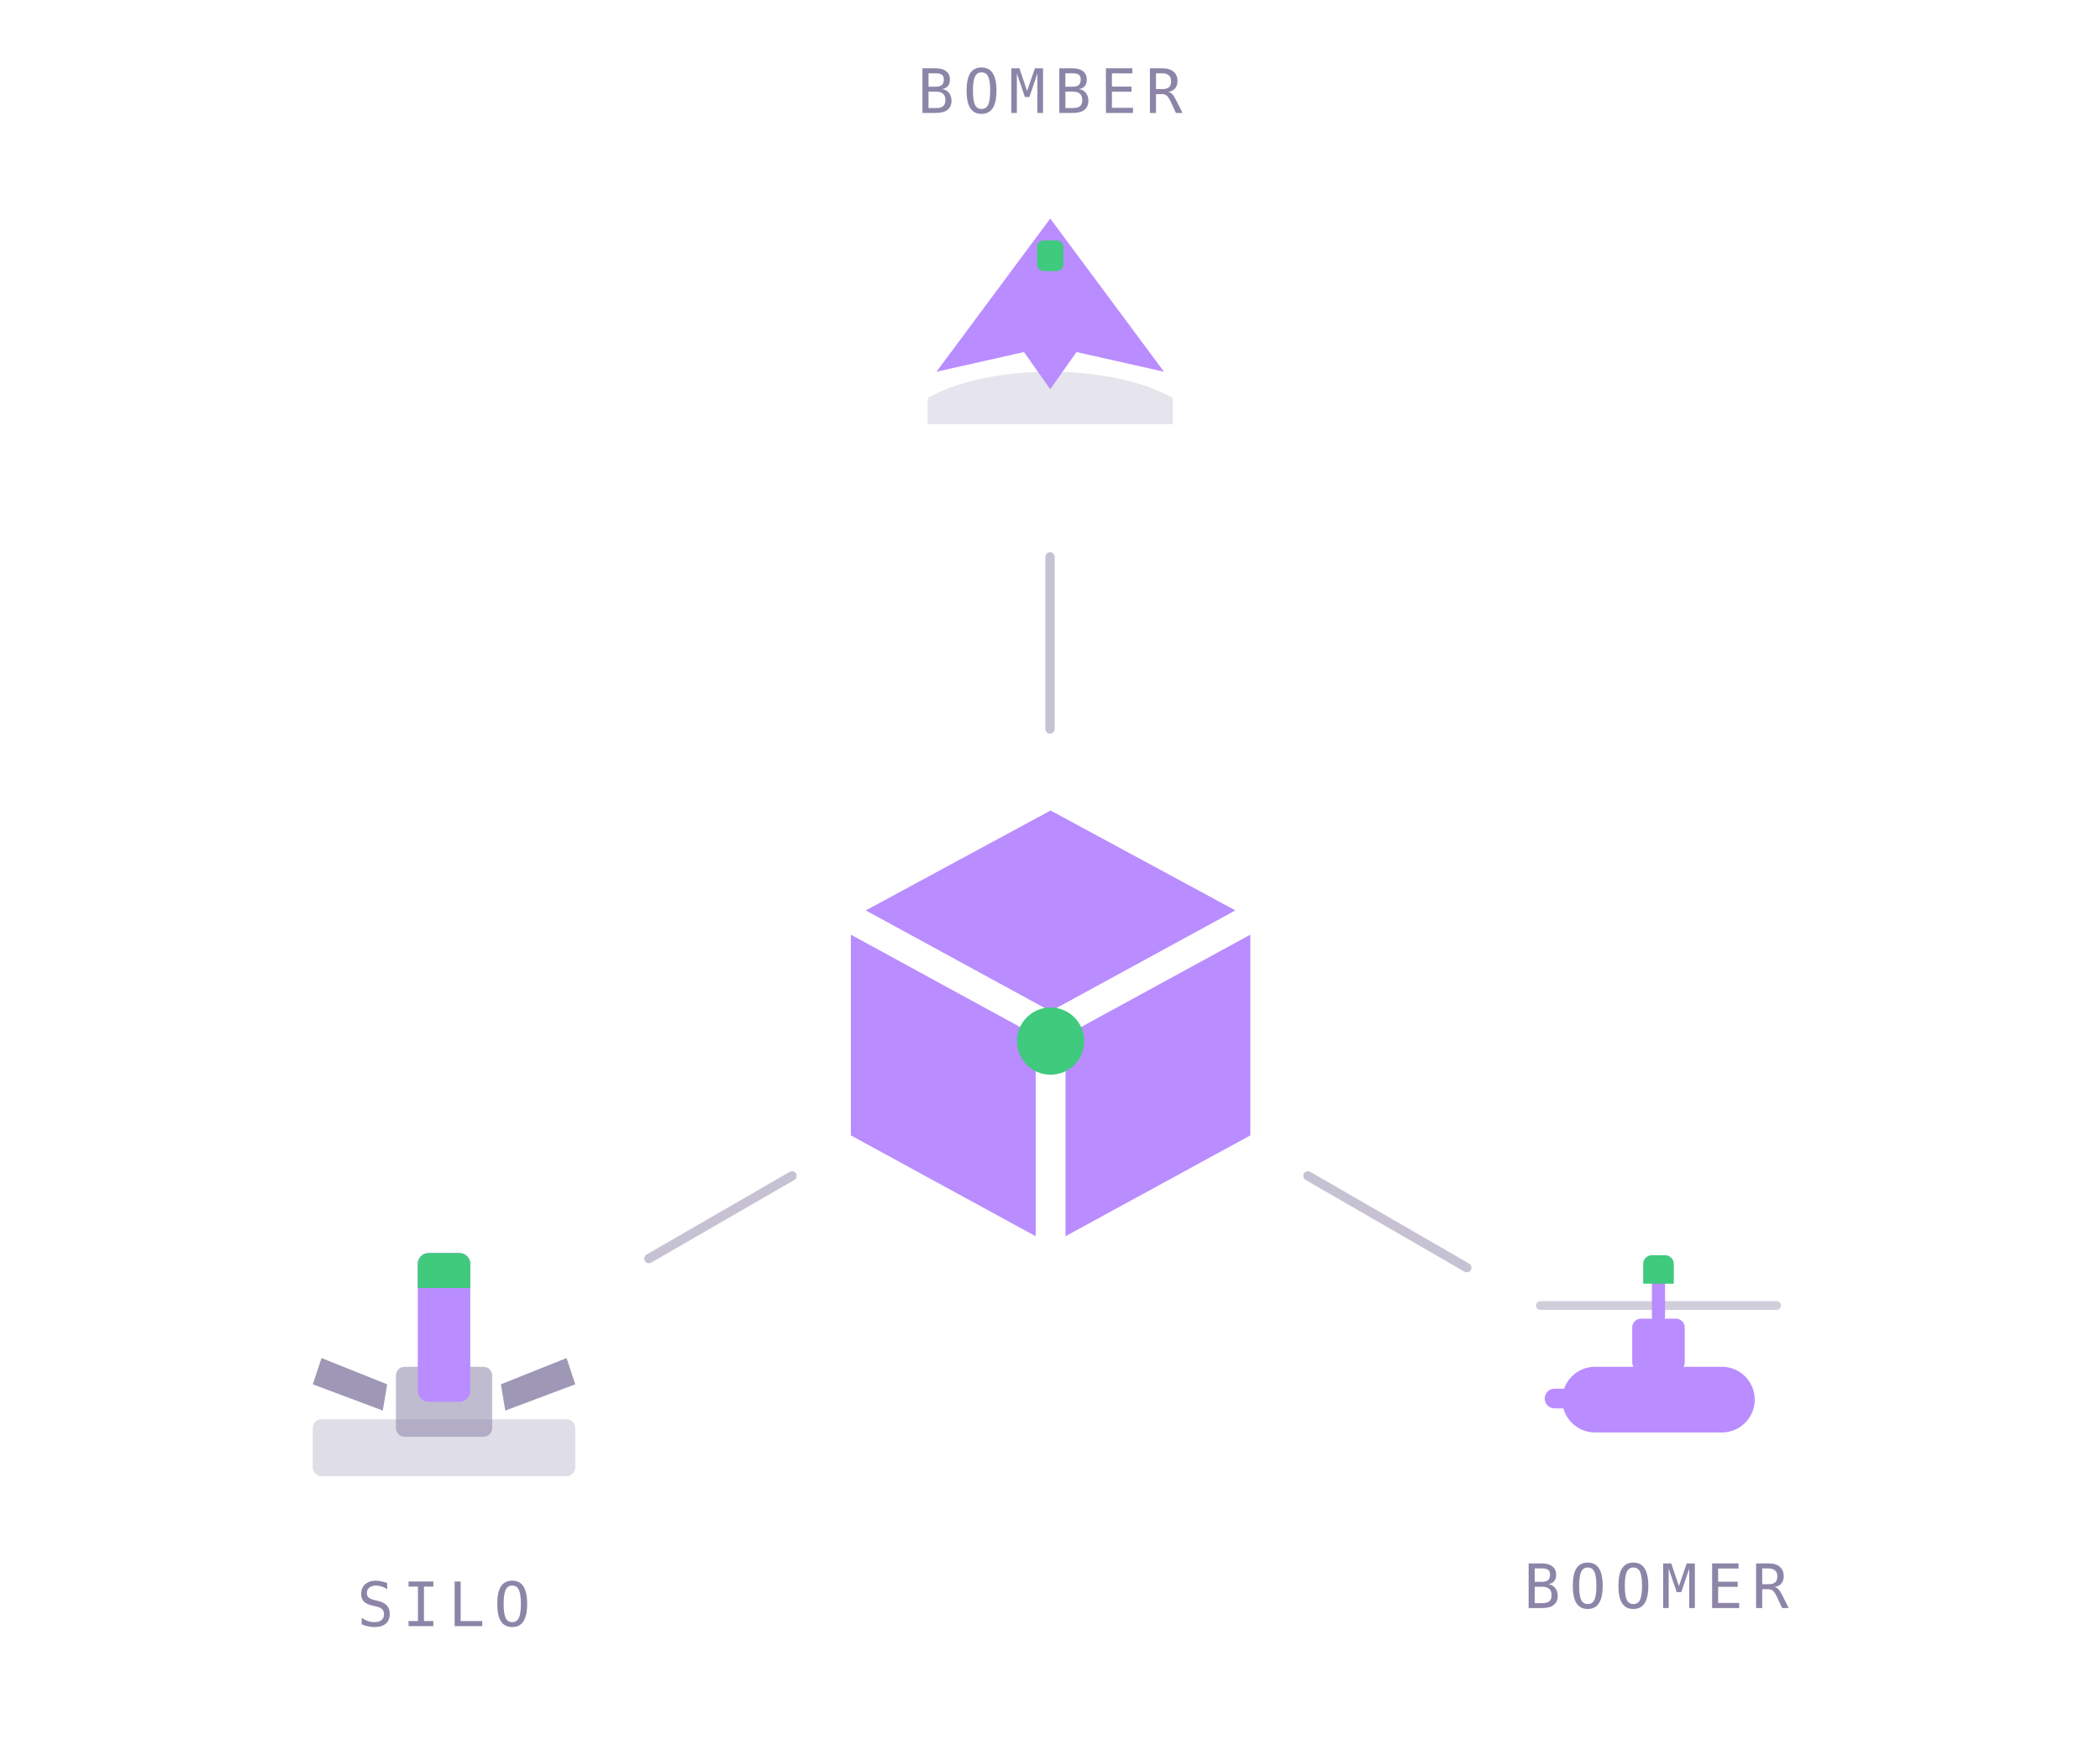
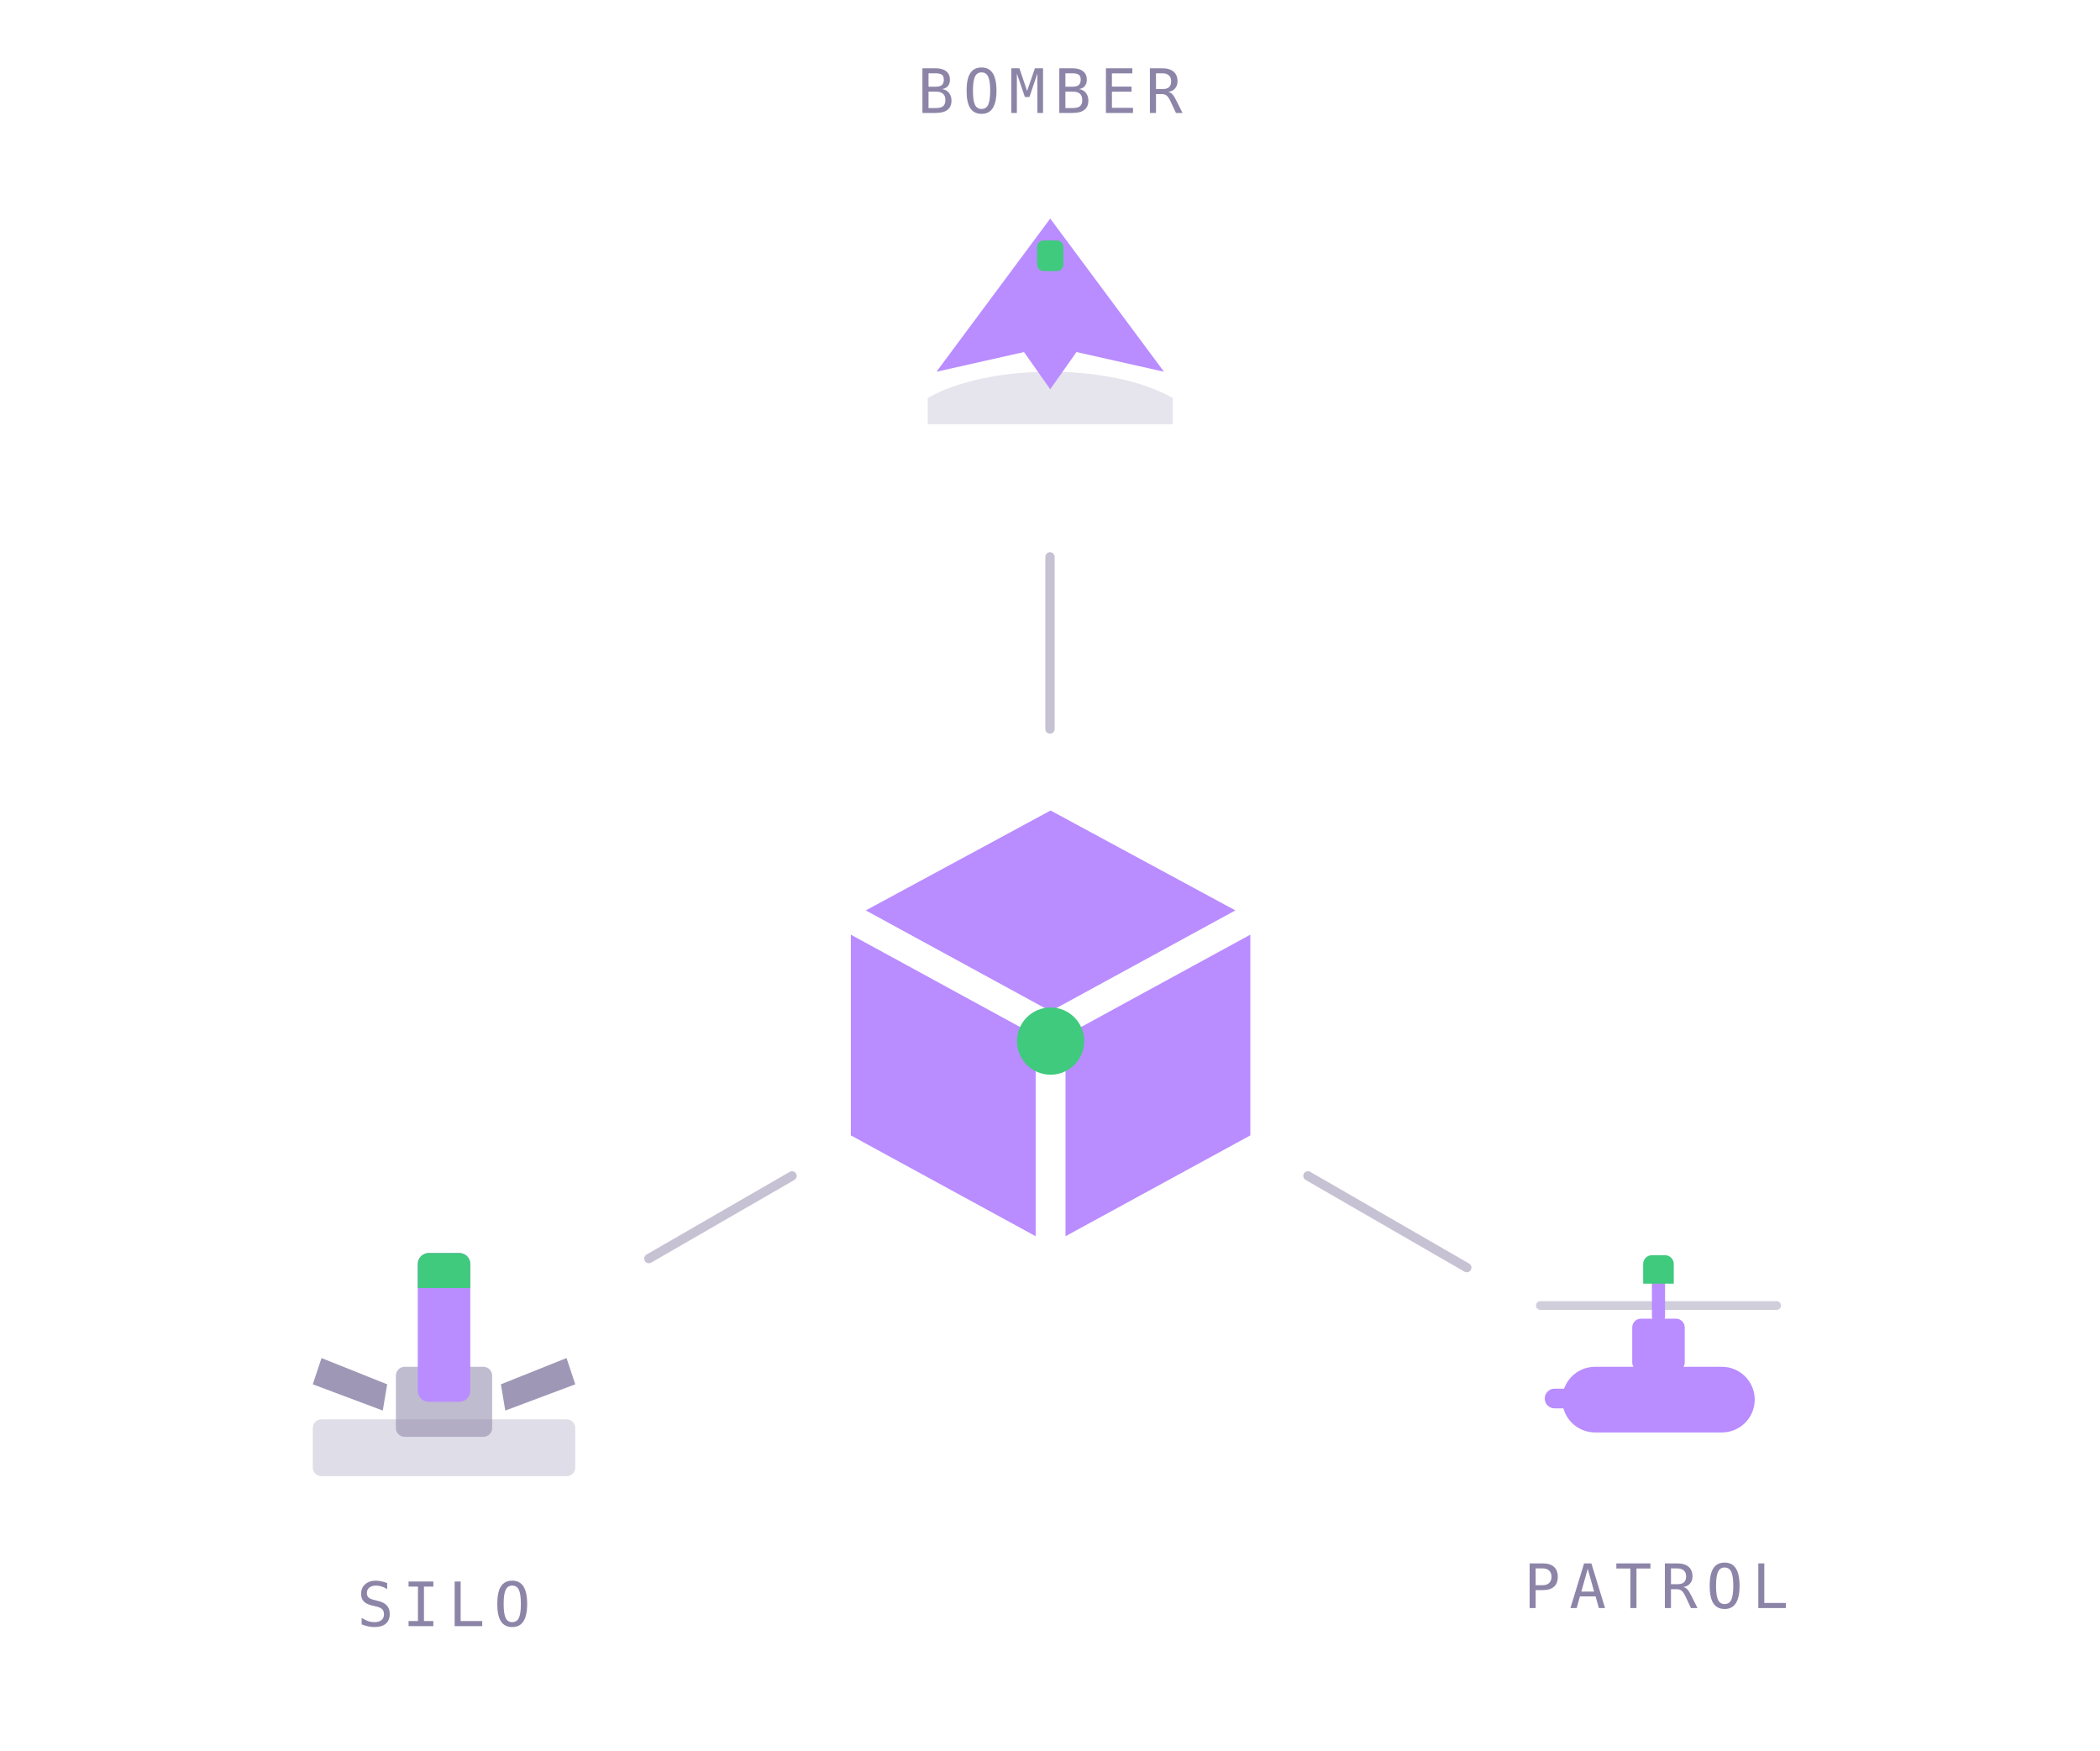
<svg xmlns="http://www.w3.org/2000/svg" viewBox="0 0 360 300" width="360" height="300" role="img" aria-label="The three delivery legs on the mark's blade axes">
  <defs>
    <g id="trefoil">
      <polygon fill="#b98cff" points="32,8.8 51.8,19.5 32,30.3 12.2,19.5" />
      <polygon fill="#b98cff" points="10.6,22.1 30.4,32.9 30.4,54.4 10.6,43.6" />
      <polygon fill="#b98cff" points="53.4,22.1 33.6,32.9 33.6,54.4 53.4,43.6" />
      <circle fill="#3fca7d" cx="32" cy="33.5" r="3.6" />
    </g>
    <g id="silo">
      <rect fill="#8d85a8" opacity=".28" x="2" y="46" width="60" height="13" rx="2" />
      <rect fill="#8d85a8" opacity=".55" x="21" y="34" width="22" height="16" rx="2" />
      <path fill="#8d85a8" opacity=".85" d="M19,38 L4,32 L2,38 L18,44 Z" />
      <path fill="#8d85a8" opacity=".85" d="M45,38 L60,32 L62,38 L46,44 Z" />
      <rect fill="#b98cff" x="26" y="8" width="12" height="34" rx="2.5" />
      <path fill="#3fca7d" d="M26,16 L26,10.5 A2.5,2.5 0 0 1 28.5,8 L35.5,8 A2.5,2.5 0 0 1 38,10.5 L38,16 Z" />
    </g>
-     <g id="boomer">
+     <g id="patrol">
      <rect fill="#8d85a8" opacity=".4" x="4" y="21" width="56" height="2" rx="1" />
      <rect fill="#b98cff" x="6" y="41" width="9" height="4.5" rx="2.25" />
      <rect fill="#b98cff" x="10" y="36" width="44" height="15" rx="7.5" />
      <rect fill="#b98cff" x="26" y="25" width="12" height="12" rx="2" />
      <rect fill="#b98cff" x="30.5" y="15" width="3" height="11" rx="1.5" />
      <path fill="#3fca7d" d="M28.5,17 L28.5,12.5 A2,2 0 0 1 30.5,10.5 L33.5,10.5 A2,2 0 0 1 35.5,12.5 L35.5,17 Z" />
    </g>
    <g id="bomber">
      <path fill="#8d85a8" opacity=".22" d="M4,50 C18,42 46,42 60,50 L60,56 L4,56 Z" />
      <path fill="#b98cff" d="M32,9 L58,44 L38,39.5 L32,48 L26,39.5 L6,44 Z" />
      <rect fill="#3fca7d" x="29" y="14" width="6" height="7" rx="1.5" />
    </g>
  </defs>
  <g stroke="#8d85a8" stroke-width="1.6" opacity=".5" stroke-linecap="round" fill="none">
    <path d="M180.00,124.94 L180.00,95.44" />
    <path d="M224.22,201.53 L251.45,217.25" />
    <path d="M135.78,201.53 L111.24,215.70" />
  </g>
  <use href="#bomber" transform="translate(156.04,30.71) scale(0.75)" />
-   <use href="#boomer" transform="translate(260.31,207.25) scale(0.75)" />
+   <use href="#patrol" transform="translate(260.31,207.25) scale(0.75)" />
  <use href="#silo" transform="translate(52.12,208.75) scale(0.75)" />
  <use href="#trefoil" transform="translate(128.90,124.83) scale(1.6)" />
  <g font-family="ui-monospace, SFMono-Regular, Consolas, monospace" font-size="10.5" letter-spacing="1.5" fill="#8d85a8" text-anchor="middle">
    <text x="180.00" y="19.36">BOMBER</text>
-     <text x="283.92" y="275.60">BOOMER</text>
+     <text x="283.92" y="275.60">PATROL</text>
    <text x="76.08" y="278.70">SILO</text>
  </g>
</svg>
